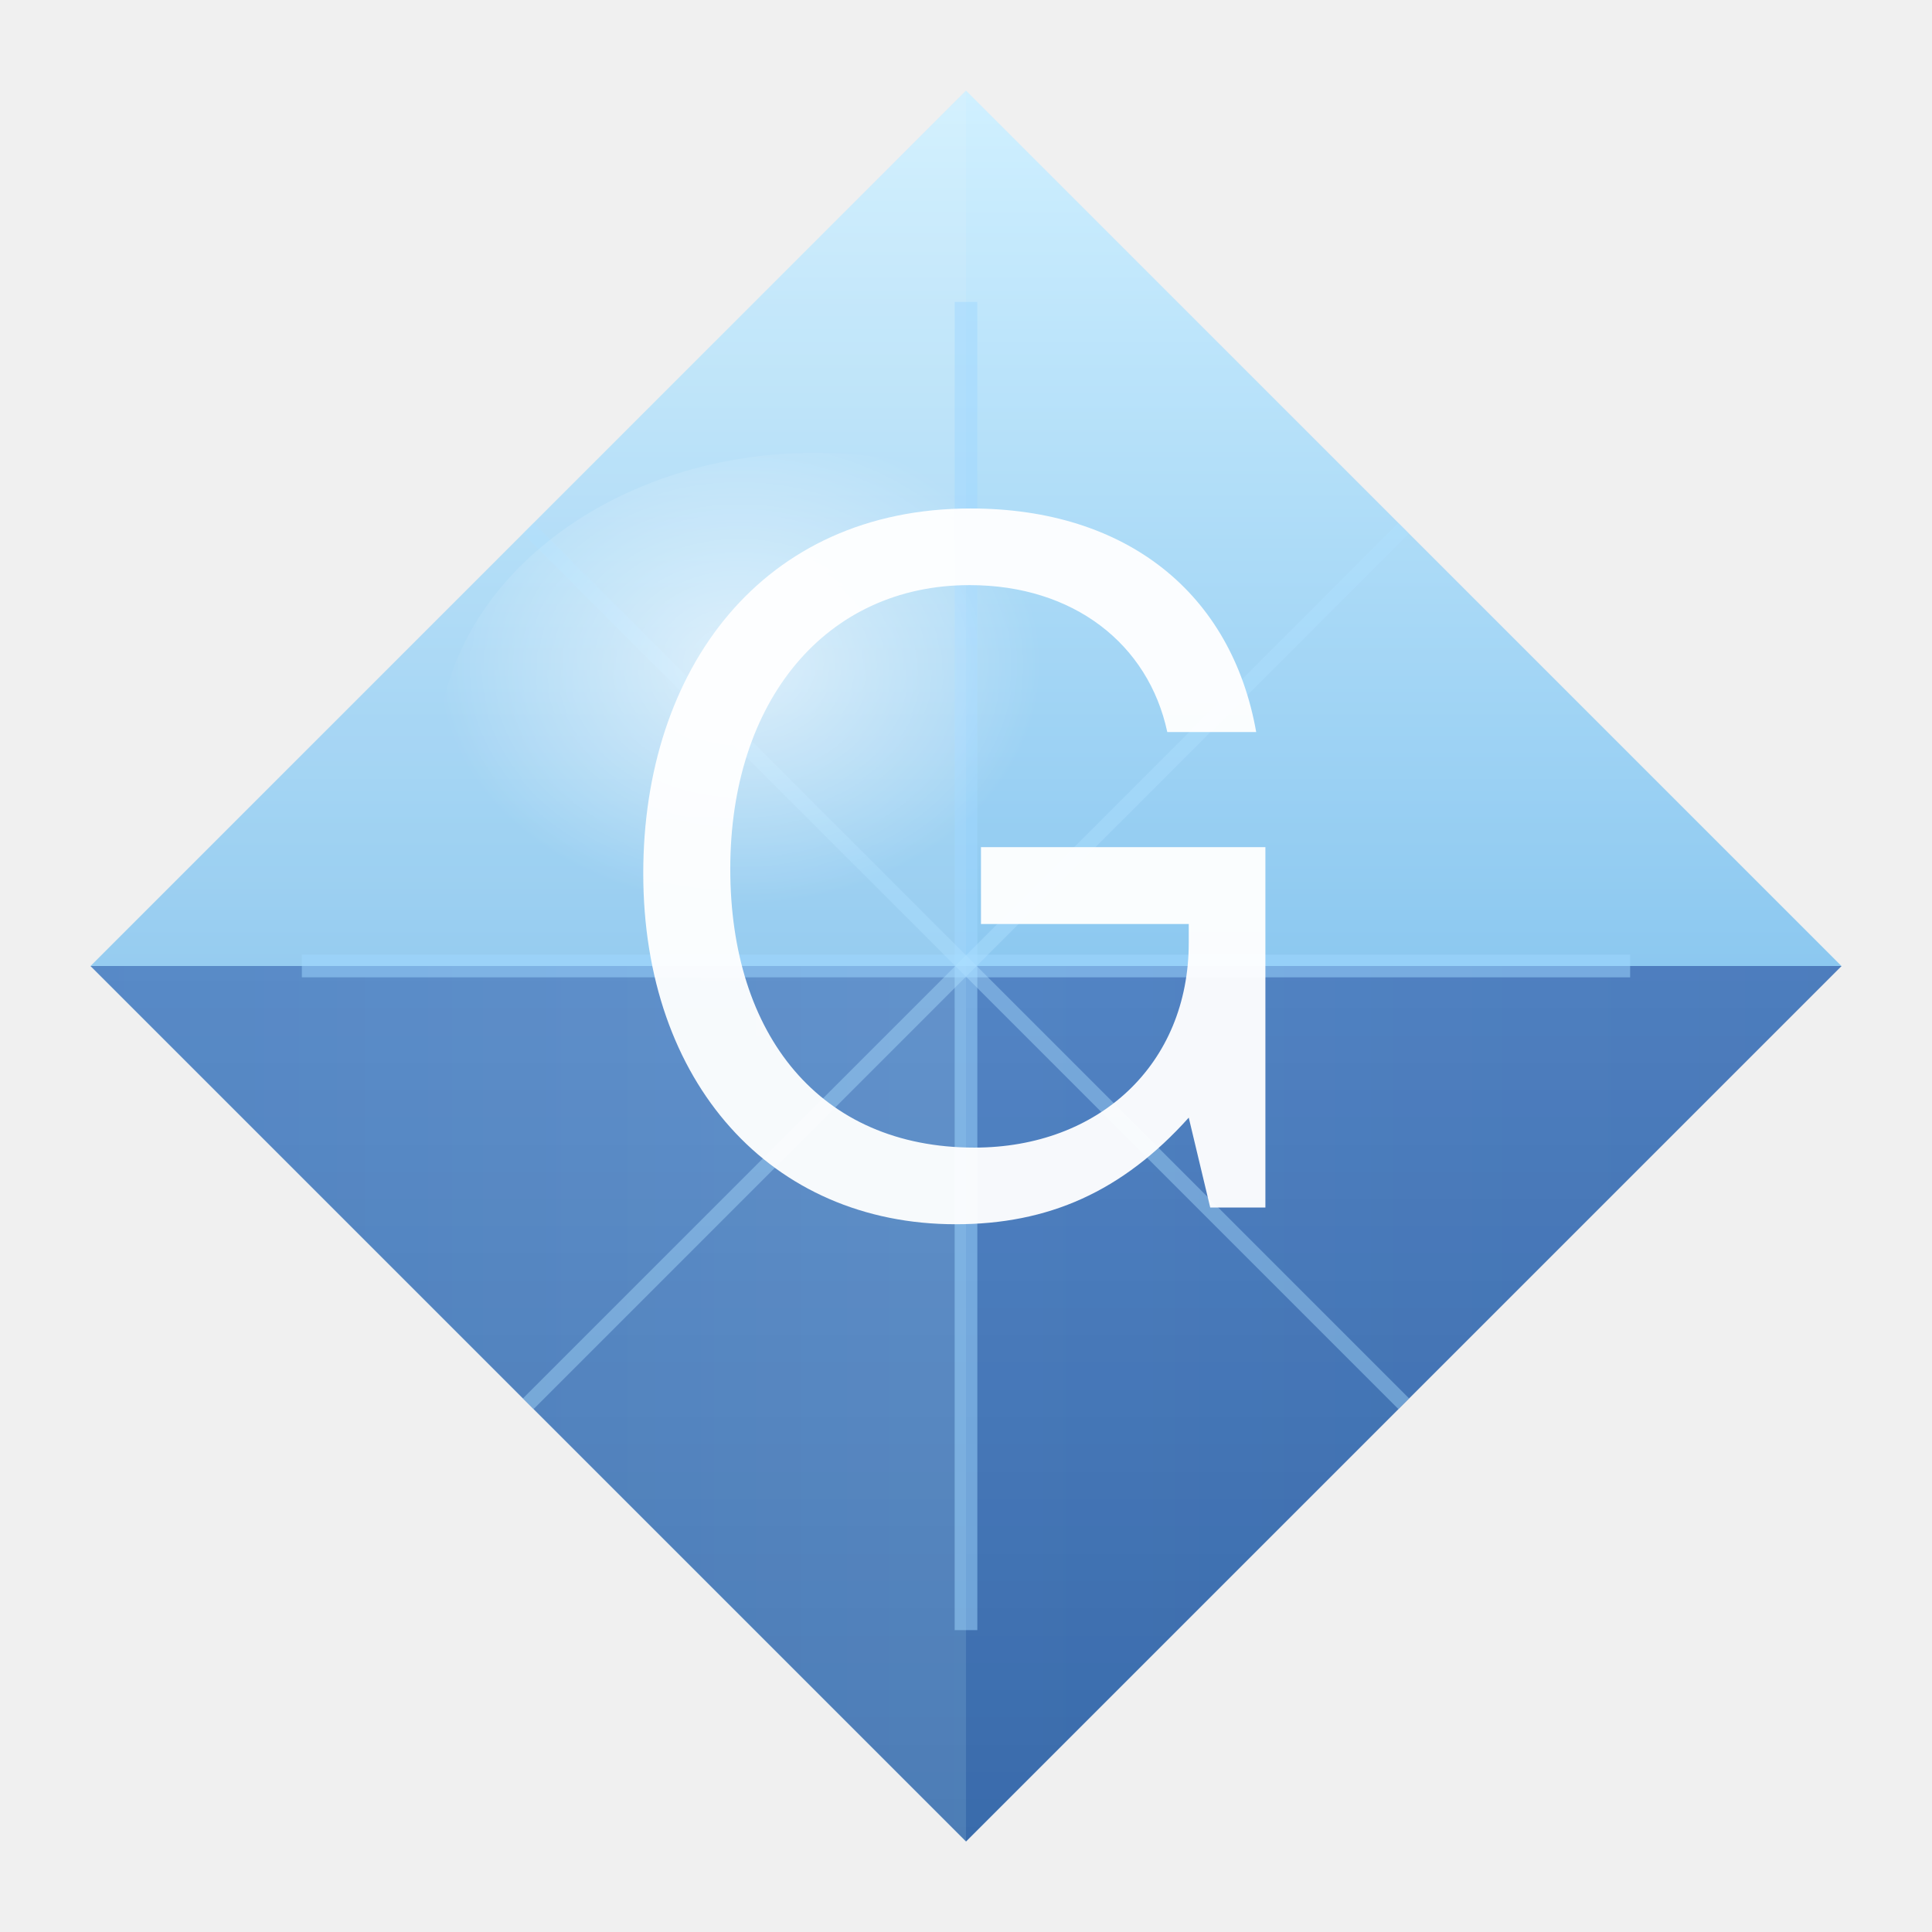
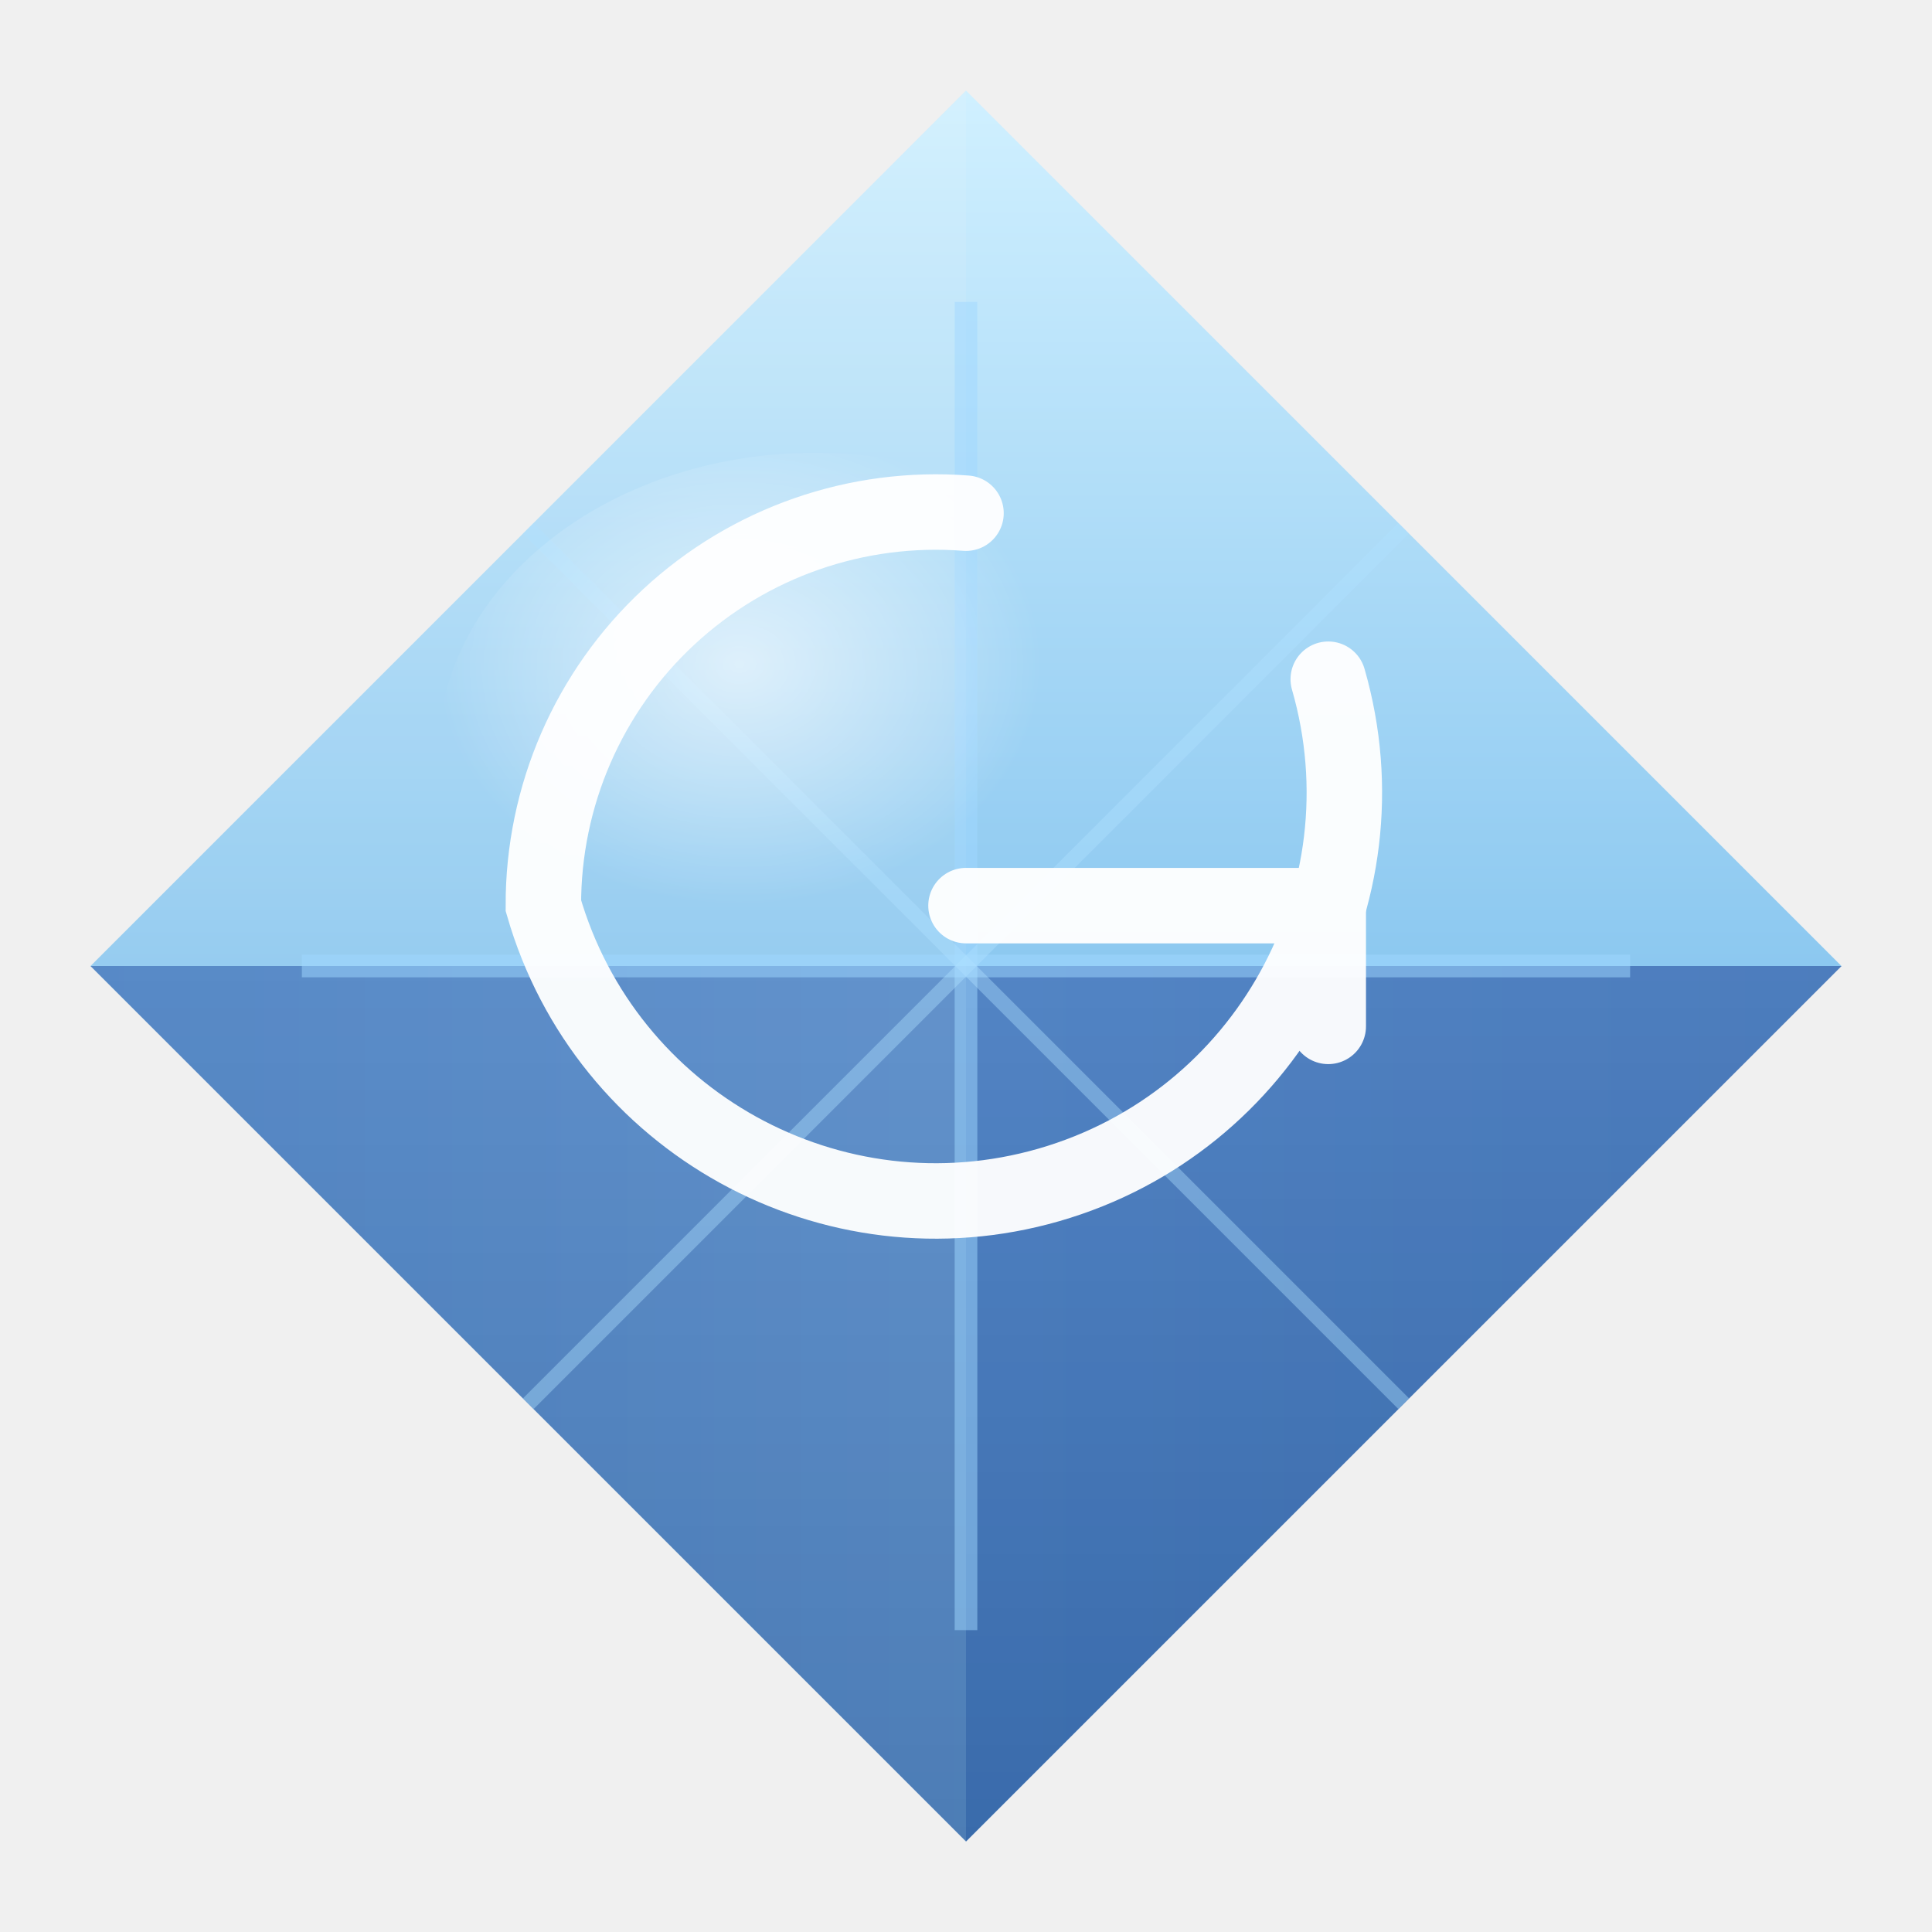
<svg xmlns="http://www.w3.org/2000/svg" viewBox="0 0 128 128">
  <defs>
    <linearGradient id="topFacet" x1="0%" y1="0%" x2="0%" y2="100%">
      <stop offset="0%" style="stop-color:#d0f0ff" />
      <stop offset="100%" style="stop-color:#8cc8f0" />
    </linearGradient>
    <linearGradient id="leftFacet" x1="0%" y1="0%" x2="100%" y2="0%">
      <stop offset="0%" style="stop-color:#5090d0" />
      <stop offset="100%" style="stop-color:#80b8e8" />
    </linearGradient>
    <linearGradient id="rightFacet" x1="0%" y1="0%" x2="100%" y2="0%">
      <stop offset="0%" style="stop-color:#6098d8" />
      <stop offset="100%" style="stop-color:#4070b0" />
    </linearGradient>
    <linearGradient id="bottomFacet" x1="0%" y1="0%" x2="0%" y2="100%">
      <stop offset="0%" style="stop-color:#5080c0" />
      <stop offset="100%" style="stop-color:#3060a0" />
    </linearGradient>
    <radialGradient id="highlight" cx="40%" cy="35%" r="40%">
      <stop offset="0%" style="stop-color:#ffffff;stop-opacity:0.6" />
      <stop offset="100%" style="stop-color:#ffffff;stop-opacity:0" />
    </radialGradient>
  </defs>
  <polygon points="64,6 122,64 64,64" fill="url(#topFacet)" />
  <polygon points="64,6 6,64 64,64" fill="url(#topFacet)" opacity="0.9" />
  <polygon points="6,64 64,64 64,122" fill="url(#leftFacet)" opacity="0.85" />
  <polygon points="122,64 64,64 64,122" fill="url(#rightFacet)" />
  <polygon points="64,64 6,64 64,122" fill="url(#bottomFacet)" opacity="0.7" />
  <polygon points="64,64 122,64 64,122" fill="url(#bottomFacet)" opacity="0.8" />
  <line x1="64" y1="20" x2="64" y2="108" stroke="#a0d8ff" stroke-width="1.5" opacity="0.5" />
  <line x1="20" y1="64" x2="108" y2="64" stroke="#a0d8ff" stroke-width="1.5" opacity="0.5" />
  <line x1="35" y1="35" x2="93" y2="93" stroke="#b0e0ff" stroke-width="1" opacity="0.4" />
  <line x1="93" y1="35" x2="35" y2="93" stroke="#b0e0ff" stroke-width="1" opacity="0.4" />
  <ellipse cx="54" cy="50" rx="25" ry="20" fill="url(#highlight)" />
-   <text x="64" y="80" font-family="'Circular', 'Avenir Next', 'Helvetica Neue', 'Segoe UI', sans-serif" font-size="62" font-weight="300" fill="white" text-anchor="middle" opacity="0.95">G</text>
+   <g fill="none" stroke="white" stroke-width="5" stroke-linecap="round" opacity="0.95">
+     <path d="M 88 45              A 26 26 0 1 1 36 60              A 26 26 0 0 1 64 34" />
+     <line x1="64" y1="60" x2="88" y2="60" />
+     <line x1="88" y1="60" x2="88" y2="68" />
+   </g>
</svg>
